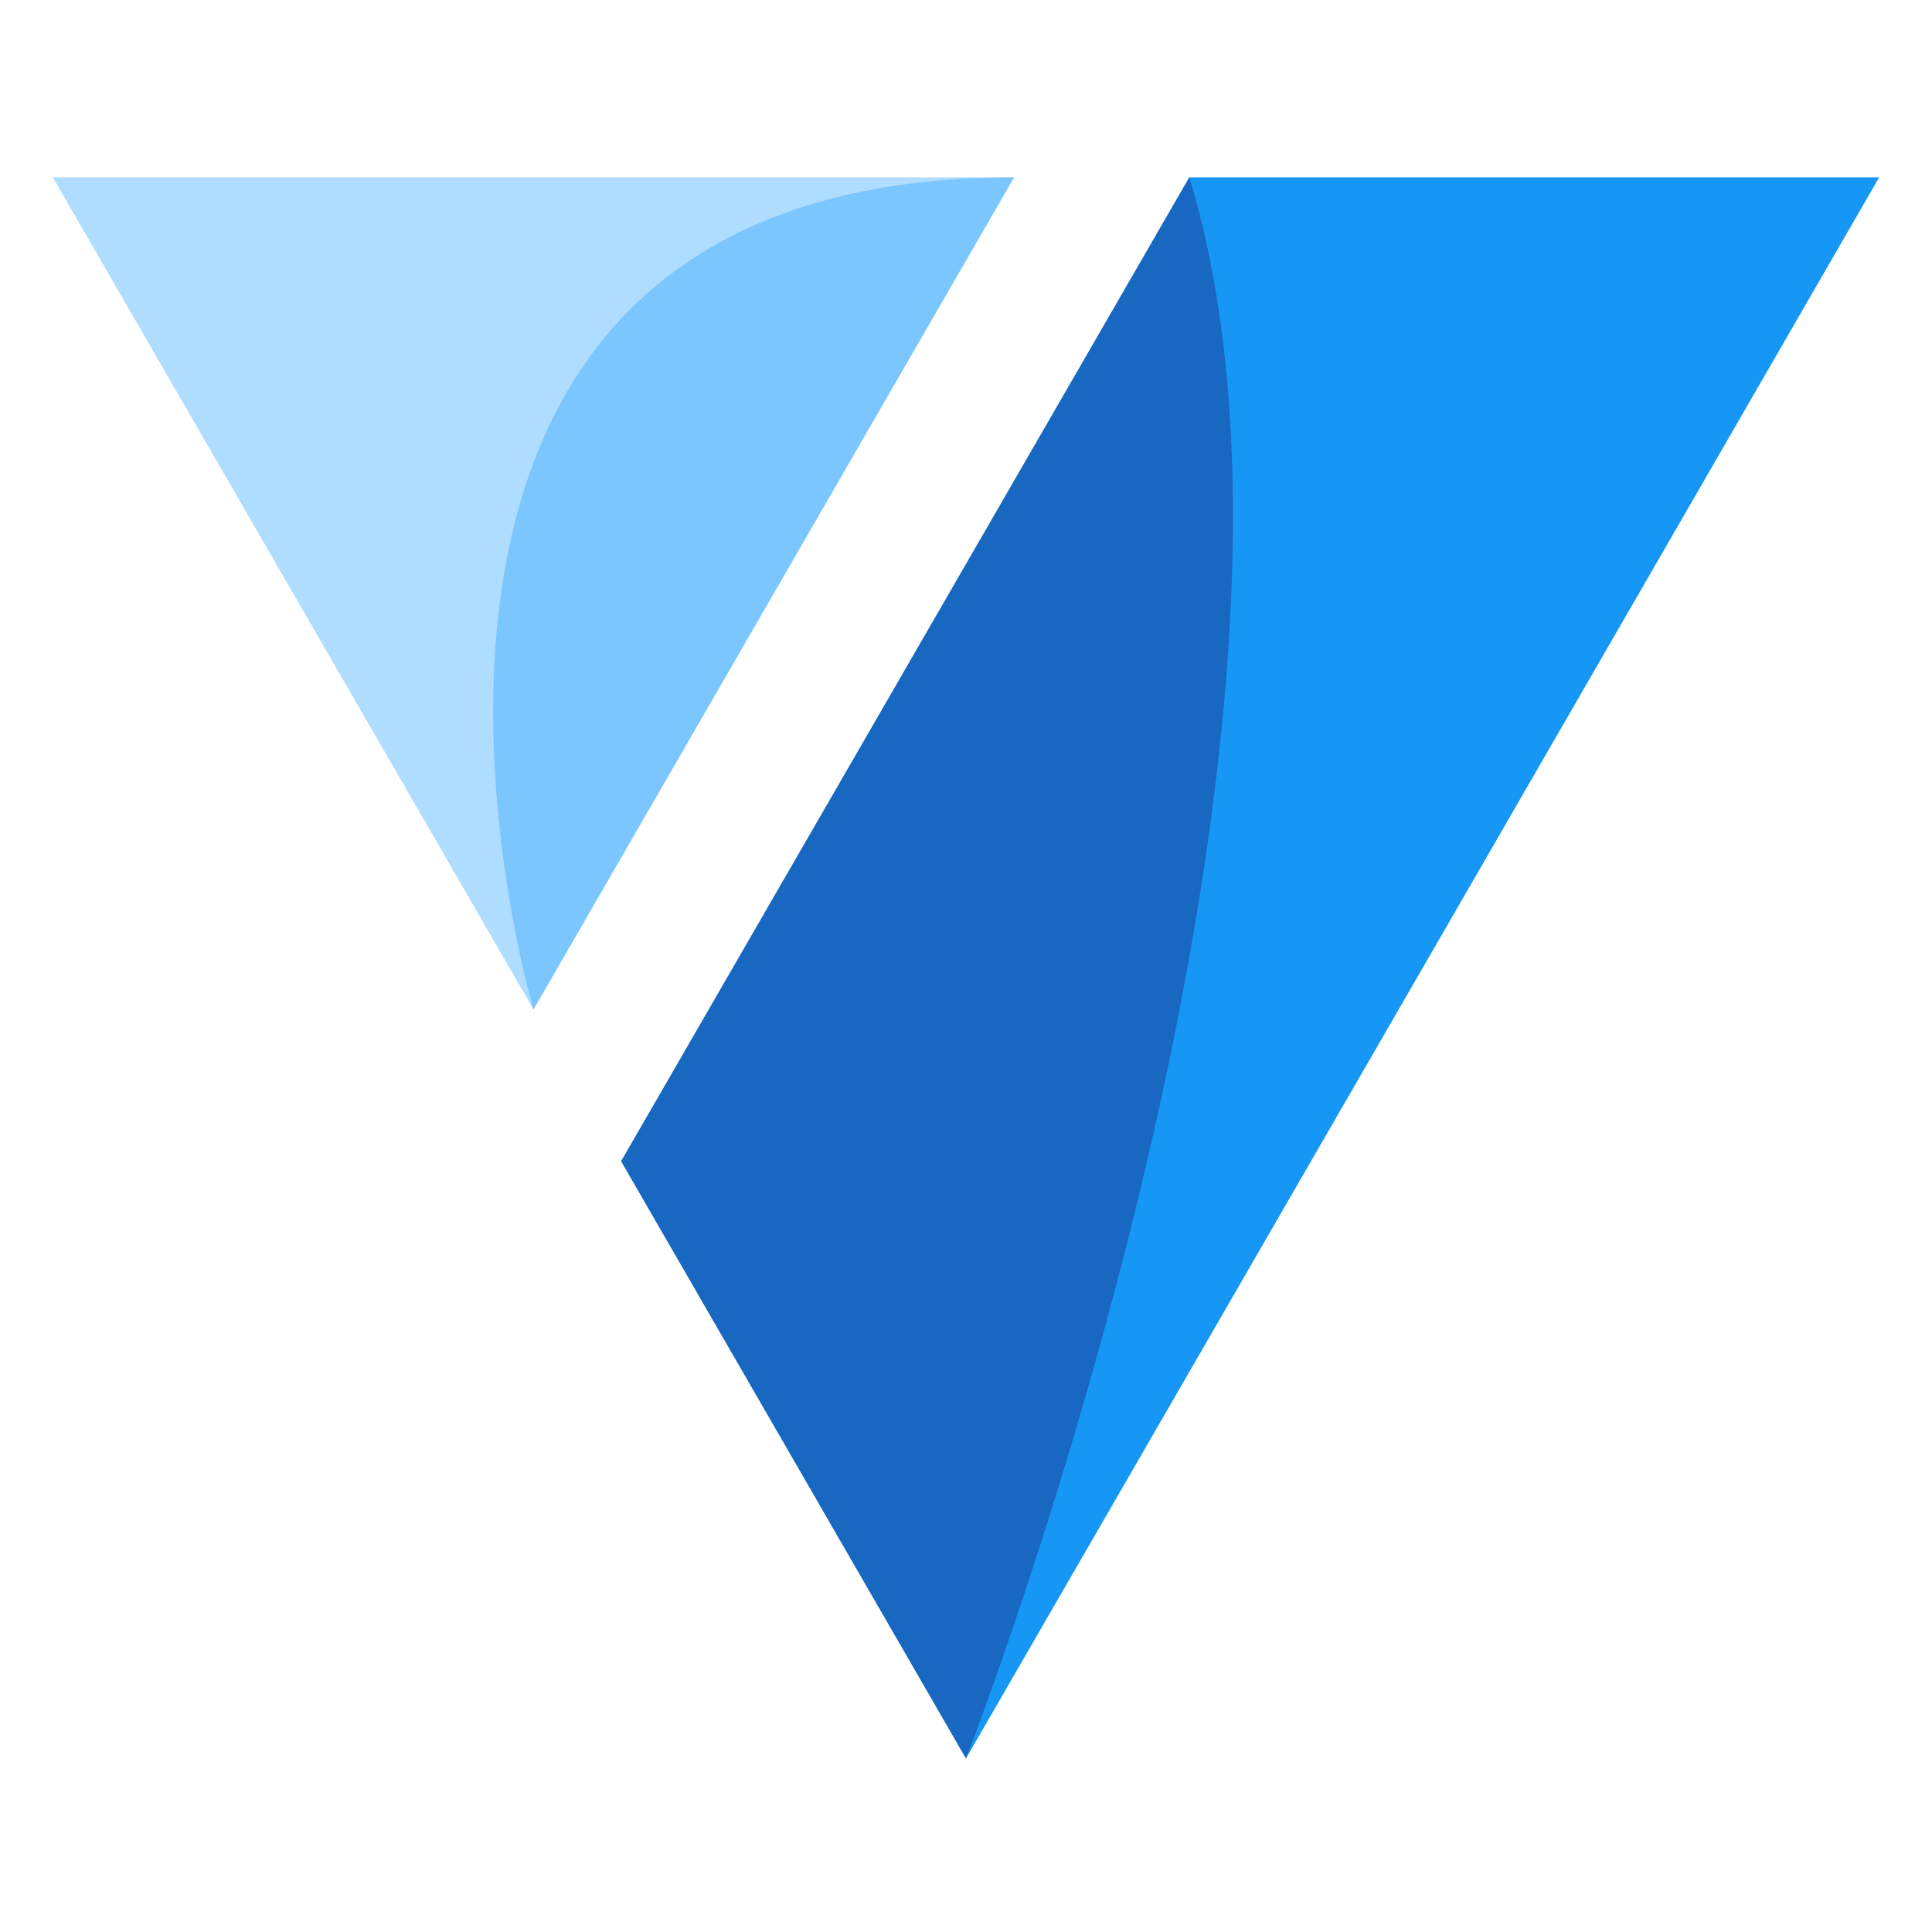
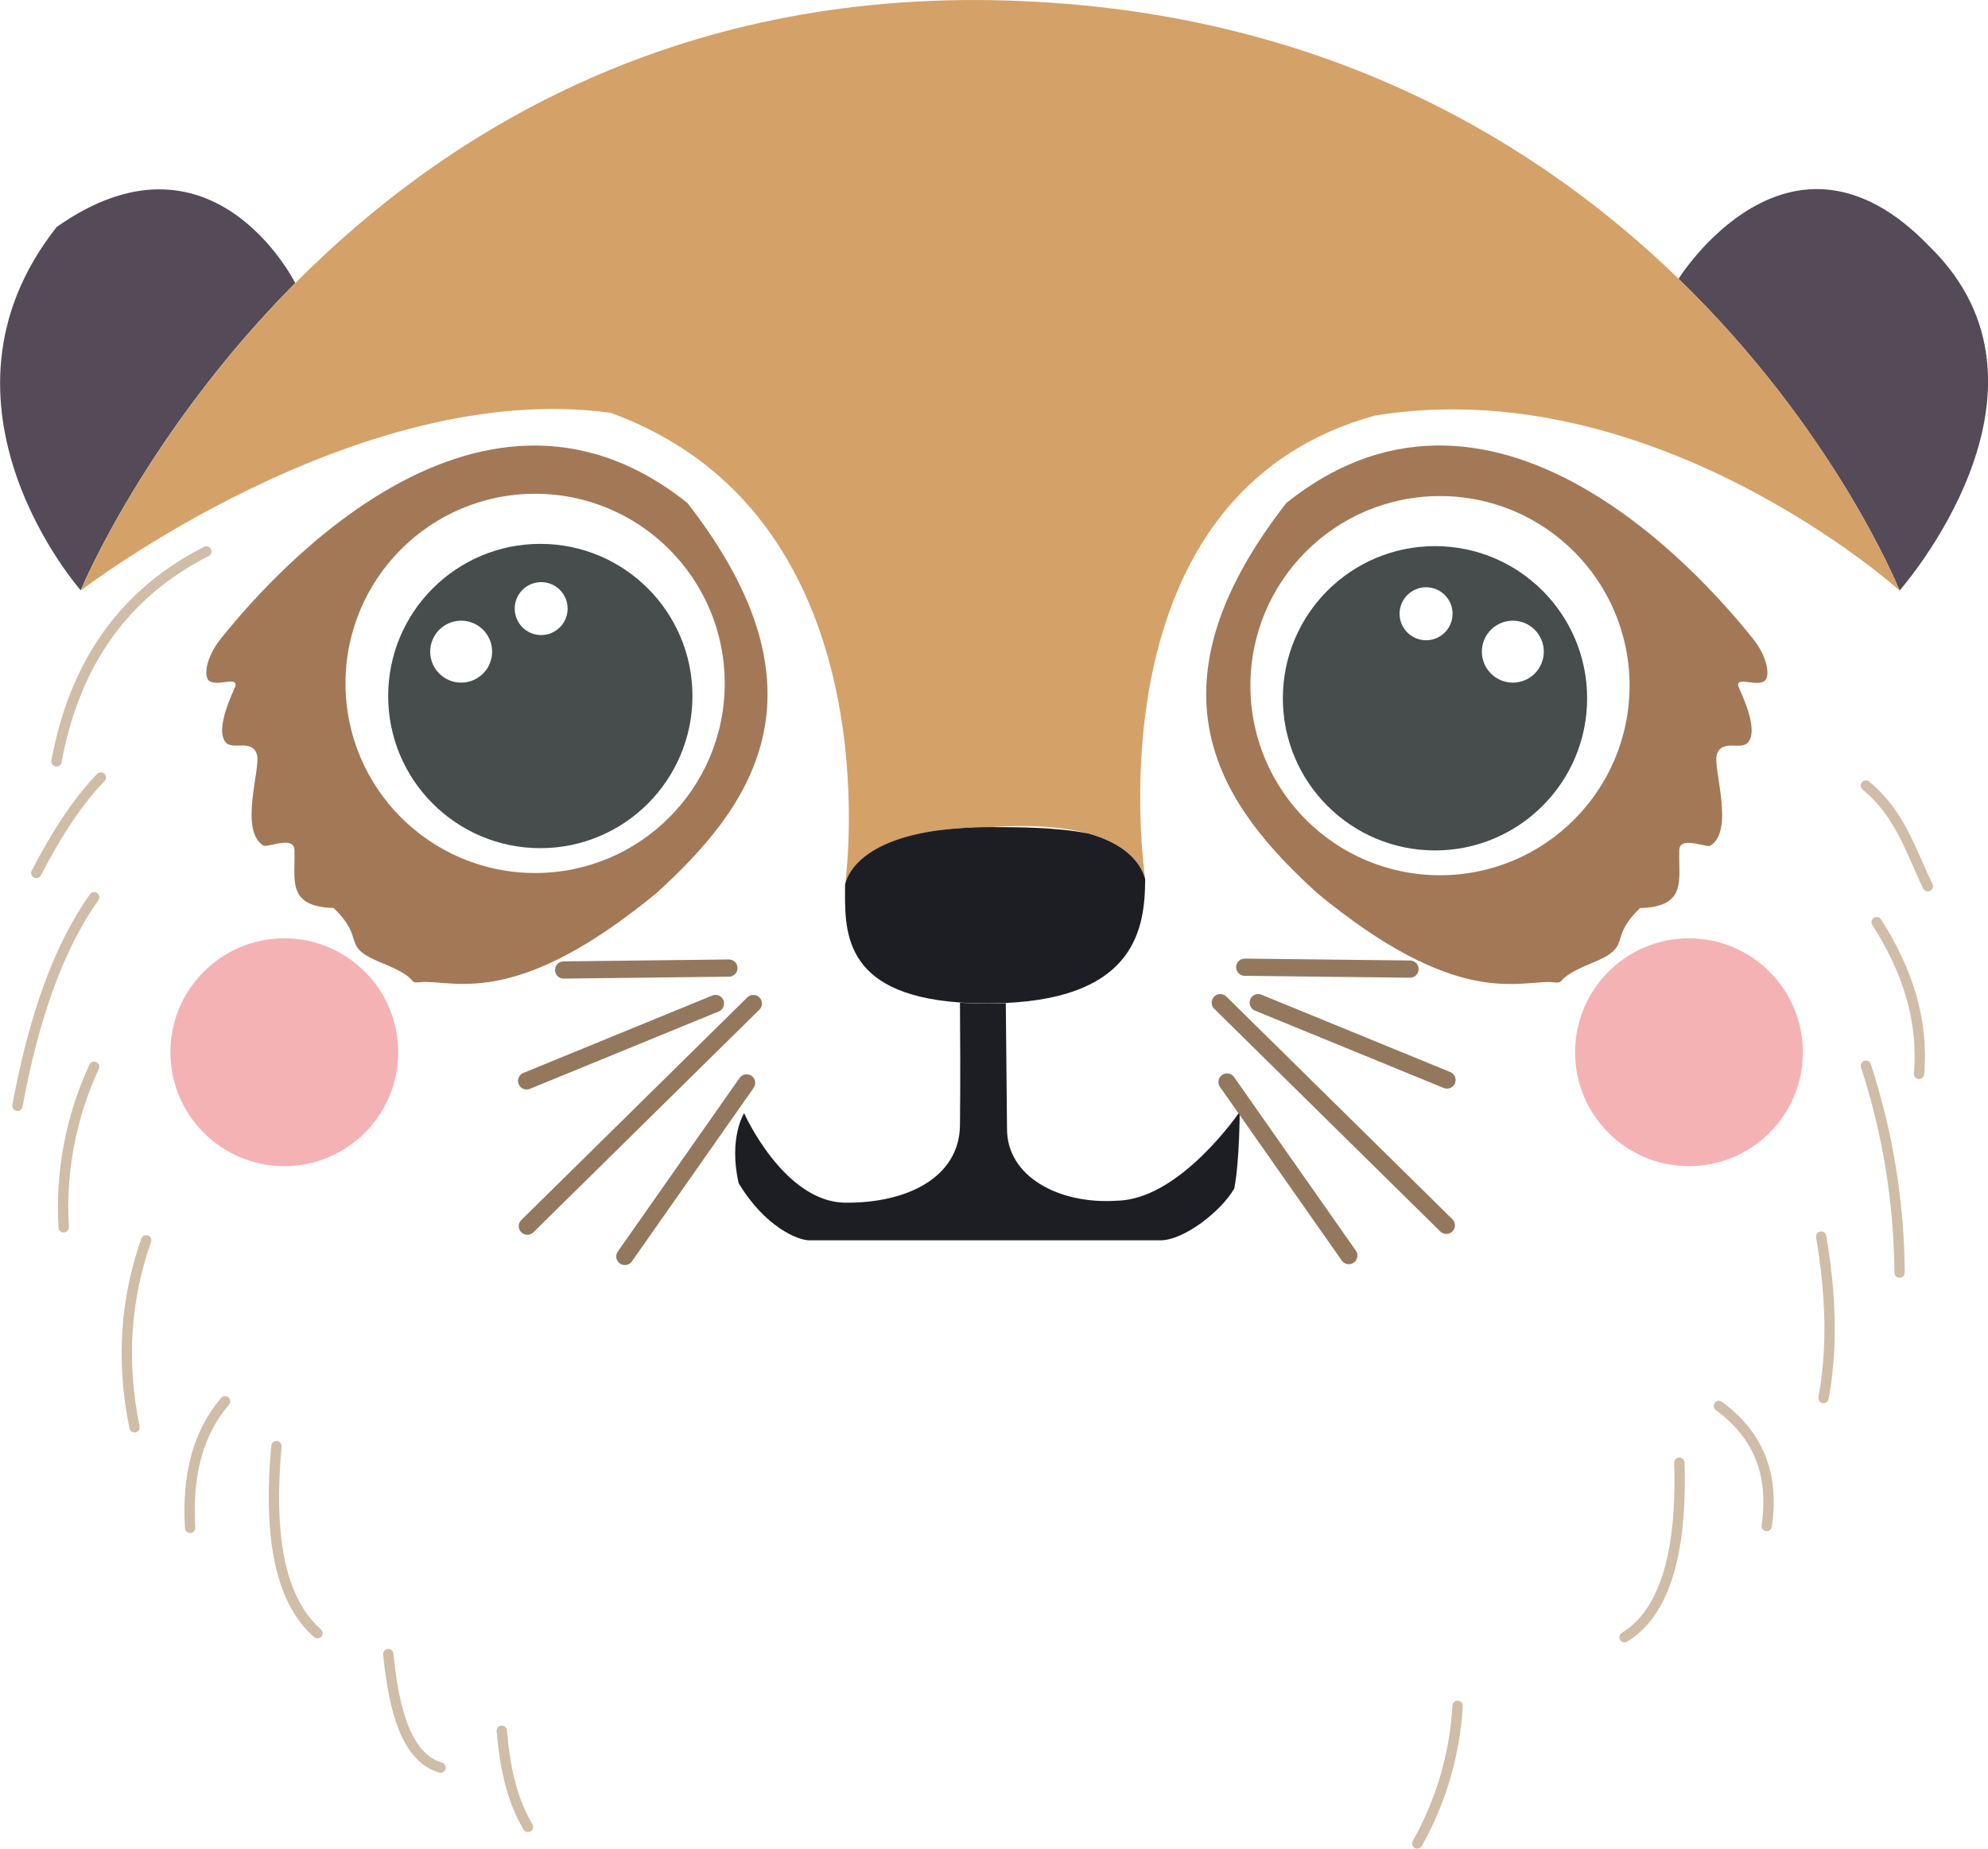
- <svg xmlns="http://www.w3.org/2000/svg" width="512" height="512" viewBox="0 0 512 512" fill="none">
-   <path d="M261.126 140.65L164.624 307.732L256.001 466L377.028 256.5L498.001 47H315.192L261.126 140.65Z" fill="#1697F6" />
-   <path d="M135.027 256.5L141.365 267.518L231.64 111.178L268.731 47H256H14L135.027 256.5Z" fill="#AEDDFF" />
-   <path d="M315.191 47C360.935 197.446 256 466 256 466L164.624 307.732L315.191 47Z" fill="#1867C0" />
-   <path d="M268.731 47C76.003 47 141.366 267.518 141.366 267.518L268.731 47Z" fill="#7BC6FF" />
+ <svg xmlns="http://www.w3.org/2000/svg" id="Layer_1" data-name="Layer 1" viewBox="0 0 577.7 537.13">
+   <defs>
+     <style>.cls-1{fill:#554a58;}.cls-2{fill:#d4a169;}.cls-3{fill:#a37857;}.cls-4,.cls-7,.cls-9{fill:none;}.cls-5{fill:#474c4d;}.cls-6{fill:#1c1e24;}.cls-7{stroke:#94785d;stroke-width:5px;}.cls-7,.cls-9{stroke-linecap:round;stroke-miterlimit:10;}.cls-8{fill:#f5b2b5;}.cls-9{stroke:#d0bda7;stroke-width:3px;}</style>
+   </defs>
+   <path class="cls-1" d="M99.78,228.71C56.73,272.09,38,316.67,37.45,318l0,0s-47.69-54-7-105.56C75.22,180.83,99.23,227.61,99.78,228.71Z" transform="translate(-13.99 -146.47)" />
+   <path class="cls-1" d="M566,318.05l0,0c-.54-1.32-19.08-46.78-64.23-90.57,0,0,32.18-51.7,72.84-9.47C617.59,259.78,566,318.05,566,318.05Z" transform="translate(-13.99 -146.47)" />
+   <path class="cls-2" d="M566,318.05s-71.16-64.11-152.48-50.82c-74.67,20.57-69.49,110.14-67.08,132v0c.13,1,.23,1.92.33,2.64-.88-3.39-4.17-9.85-16.63-13.22h-.06c-6.59-1.78-15.71-2.68-28.36-1.82-1.53,0-3.15,0-4.84.09-.56,0-1.13,0-1.68.07a.06.06,0,0,1-.08,0q-4.68.24-8.56.78c-.43.07-.86.11-1.28.19-22.19,3.4-25.3,13.46-25.71,15.65q.09-.67.27-2.28v-.07c1.75-17,7.31-107.25-68.36-134.83-73.5-10.17-154,51.6-154,51.6l0,0c.55-1.35,19.28-45.93,62.33-89.31,43.61-43.9,112.17-86.57,212.1-81.89,88.39,4,149.67,41.67,189.86,80.63C546.89,271.24,565.43,316.7,566,318Z" transform="translate(-13.99 -146.47)" />
+   <path class="cls-2" d="M347.06,404c0-.23-.15-.93-.3-2.09A8.3,8.3,0,0,1,347.06,404Z" transform="translate(-13.99 -146.47)" />
+   <path class="cls-3" d="M213.75,292.63c-62.55-50-125.6,27-135.65,39.49-4.15,5.18-5,10.77-3.41,12.11,2.26,1.93,8.4-1.4,7.71,1.58-.21.9-6.32,12.57-2.74,16.45,2.06,2.22,7.6-1.18,9,3.49,1.18,3.92-5.37,22.2,2,26.5,2.17.2,9.14-3.05,8.91,1.61.23,8.24-2.31,16.06,11.36,16.44,9.78,9.39,1.58,10.95,14.09,16s6.24,6.05,12.11,5.49c10.16-.14,27.76,7,67.63-25.82C231.34,381.76,257.2,348.38,213.75,292.63ZM169.5,400.14a55.1,55.1,0,1,1,55.09-55.09A55.08,55.08,0,0,1,169.5,400.14Z" transform="translate(-13.99 -146.47)" />
+   <path class="cls-4" d="M157,335.8a9,9,0,1,1-9-9A9,9,0,0,1,157,335.8Z" transform="translate(-13.99 -146.47)" />
+   <path class="cls-4" d="M178.94,323.27a7.69,7.69,0,1,1-7.7-7.68A7.69,7.69,0,0,1,178.94,323.27Z" transform="translate(-13.99 -146.47)" />
+   <path class="cls-4" d="M169.5,290a55.1,55.1,0,1,0,55.09,55.1A55.09,55.09,0,0,0,169.5,290Zm1.54,103a44.21,44.21,0,1,1,44.21-44.2A44.21,44.21,0,0,1,171,392.92Z" transform="translate(-13.99 -146.47)" />
+   <path class="cls-3" d="M523.44,332.12c-10.05-12.52-73.12-89.52-135.66-39.49-43.44,55.75-17.6,89.13,9,113.37,39.87,32.84,57.46,25.68,67.63,25.82,5.86.56-.4-.4,12.11-5.49s4.3-6.64,14.07-16c13.69-.38,11.15-8.2,11.38-16.44-.23-4.66,6.72-1.41,8.91-1.61,7.36-4.3.81-22.58,2-26.5,1.41-4.67,7-1.27,9-3.49,3.59-3.88-2.52-15.55-2.74-16.45-.69-3,5.44.35,7.7-1.58C528.43,342.89,527.58,337.3,523.44,332.12Zm-91,68.67a55.09,55.09,0,1,1,55.09-55.09A55.09,55.09,0,0,1,432.49,400.79Z" transform="translate(-13.99 -146.47)" />
+   <path class="cls-4" d="M436.07,324.8a7.7,7.7,0,1,1-7.7-7.68A7.71,7.71,0,0,1,436.07,324.8Z" transform="translate(-13.99 -146.47)" />
+   <path class="cls-4" d="M462.6,335.8a9,9,0,1,1-9-9A9,9,0,0,1,462.6,335.8Z" transform="translate(-13.99 -146.47)" />
+   <path class="cls-4" d="M432.49,290.61a55.09,55.09,0,1,0,55.09,55.09A55.1,55.1,0,0,0,432.49,290.61Zm-1.52,103a44.21,44.21,0,1,1,44.2-44.22A44.22,44.22,0,0,1,431,393.58Z" transform="translate(-13.99 -146.47)" />
+   <path class="cls-4" d="M157,335.8a9,9,0,1,1-9-9A9,9,0,0,1,157,335.8Z" transform="translate(-13.99 -146.47)" />
+   <path class="cls-4" d="M178.94,323.27a7.69,7.69,0,1,1-7.7-7.68A7.69,7.69,0,0,1,178.94,323.27Z" transform="translate(-13.99 -146.47)" />
+   <path class="cls-4" d="M169.5,290a55.1,55.1,0,1,0,55.09,55.1A55.09,55.09,0,0,0,169.5,290Zm1.54,103a44.21,44.21,0,1,1,44.21-44.2A44.21,44.21,0,0,1,171,392.92Z" transform="translate(-13.99 -146.47)" />
+   <path class="cls-5" d="M171,304.5a44.21,44.21,0,1,0,44.21,44.22A44.22,44.22,0,0,0,171,304.5Zm-23,40.32a9,9,0,1,1,9-9A9,9,0,0,1,148,344.82ZM171.24,331a7.69,7.69,0,1,1,7.7-7.7A7.69,7.69,0,0,1,171.24,331Z" transform="translate(-13.99 -146.47)" />
+   <path class="cls-4" d="M157,335.8a9,9,0,1,1-9-9A9,9,0,0,1,157,335.8Z" transform="translate(-13.99 -146.47)" />
+   <path class="cls-4" d="M178.94,323.27a7.69,7.69,0,1,1-7.7-7.68A7.69,7.69,0,0,1,178.94,323.27Z" transform="translate(-13.99 -146.47)" />
+   <path class="cls-4" d="M436.07,324.8a7.7,7.7,0,1,1-7.7-7.68A7.71,7.71,0,0,1,436.07,324.8Z" transform="translate(-13.99 -146.47)" />
+   <path class="cls-4" d="M462.6,335.8a9,9,0,1,1-9-9A9,9,0,0,1,462.6,335.8Z" transform="translate(-13.99 -146.47)" />
+   <path class="cls-4" d="M432.49,290.61a55.09,55.09,0,1,0,55.09,55.09A55.1,55.1,0,0,0,432.49,290.61Zm-1.52,103a44.21,44.21,0,1,1,44.2-44.22A44.22,44.22,0,0,1,431,393.58Z" transform="translate(-13.99 -146.47)" />
+   <path class="cls-5" d="M431,305.16a44.21,44.21,0,1,0,44.2,44.2A44.22,44.22,0,0,0,431,305.16Zm-2.6,27.35a7.7,7.7,0,1,1,7.7-7.71A7.7,7.7,0,0,1,428.37,332.51Zm25.21,12.31a9,9,0,1,1,9-9A9,9,0,0,1,453.58,344.82Z" transform="translate(-13.99 -146.47)" />
+   <path class="cls-4" d="M436.07,324.8a7.7,7.7,0,1,1-7.7-7.68A7.71,7.71,0,0,1,436.07,324.8Z" transform="translate(-13.99 -146.47)" />
+   <path class="cls-4" d="M462.6,335.8a9,9,0,1,1-9-9A9,9,0,0,1,462.6,335.8Z" transform="translate(-13.99 -146.47)" />
+   <path class="cls-4" d="M157,335.8a9,9,0,1,1-9-9A9,9,0,0,1,157,335.8Z" transform="translate(-13.99 -146.47)" />
+   <path class="cls-4" d="M178.94,323.27a7.69,7.69,0,1,1-7.7-7.68A7.69,7.69,0,0,1,178.94,323.27Z" transform="translate(-13.99 -146.47)" />
+   <path class="cls-4" d="M462.6,335.8a9,9,0,1,1-9-9A9,9,0,0,1,462.6,335.8Z" transform="translate(-13.99 -146.47)" />
+   <path class="cls-4" d="M436.07,324.8a7.7,7.7,0,1,1-7.7-7.68A7.71,7.71,0,0,1,436.07,324.8Z" transform="translate(-13.99 -146.47)" />
+   <path class="cls-6" d="M346.76,401.9c0,14.37-2.94,34.28-40.52,36-1.77.08-3.61.12-5.54.12q-4.15,0-7.78-.26c-34.85-2.45-33.38-21.71-33.36-34.17.41-2.19,3.52-12.25,25.71-15.65.42-.08.85-.12,1.28-.19,2.88-.36,5.77-.61,8.56-.78a.06.06,0,0,0,.08,0c.56,0,1.13,0,1.68-.07,1.69-.06,3.31-.09,4.84-.09,8.12,0,19.22,0,28.36,1.82h.06C342.59,392.05,345.88,398.51,346.76,401.9Z" transform="translate(-13.99 -146.47)" />
+   <path class="cls-6" d="M374.23,469.53s0,14.08-1.57,22.29c-3.86,6.68-14.65,15.05-21.49,15.05h-102c-3.32,0-12.91-3.92-20.53-16.61-3-13.11,1.58-20.33,1.58-20.33s11.52,25.8,29.36,26,33.18-7.24,33.37-22.47c.15-11.9.06-28.8,0-35.65q3.63.26,7.78.26c1.93,0,3.77,0,5.54-.12.06,6.78.23,23,.35,36.29-.19,14.07,15.06,22.28,32.07,21.11C357,494.94,374.23,469.53,374.23,469.53Z" transform="translate(-13.99 -146.47)" />
+   <line class="cls-7" x1="211.82" y1="281.29" x2="163.79" y2="281.85" />
+   <line class="cls-7" x1="207.91" y1="291.59" x2="153.04" y2="314.07" />
+   <line class="cls-7" x1="218.92" y1="291.59" x2="153.24" y2="356.29" />
+   <line class="cls-7" x1="216.96" y1="314.66" x2="181.58" y2="365.09" />
+   <line class="cls-7" x1="361.71" y1="281.04" x2="409.74" y2="281.59" />
+   <line class="cls-7" x1="365.63" y1="291.34" x2="420.49" y2="313.82" />
+   <line class="cls-7" x1="354.61" y1="291.34" x2="420.29" y2="356.04" />
+   <line class="cls-7" x1="356.57" y1="314.4" x2="391.95" y2="364.83" />
+   <circle class="cls-8" cx="82.62" cy="305.75" r="33.1" />
+   <circle class="cls-8" cx="490.81" cy="305.75" r="33.1" />
+   <path class="cls-9" d="M73.94,306.71c-23.34,11.86-38.19,31.9-43.54,61" transform="translate(-13.99 -146.47)" />
+   <path class="cls-9" d="M43.3,372.39Q33.92,382,24.54,400.14" transform="translate(-13.99 -146.47)" />
+   <path class="cls-9" d="M41.35,407.18c-10.29,14.49-17.56,34.88-22.28,60.59" transform="translate(-13.99 -146.47)" />
+   <path class="cls-9" d="M41.35,456.44a97.12,97.12,0,0,0-8.86,46.65" transform="translate(-13.99 -146.47)" />
+   <path class="cls-9" d="M56.47,506.87c-5.89,16.73-7.41,34.73-3.39,54.34" transform="translate(-13.99 -146.47)" />
+   <path class="cls-9" d="M79.4,553.65Q67.81,567.08,69.24,590.4" transform="translate(-13.99 -146.47)" />
+   <path class="cls-9" d="M94.32,566.68c-2.25,24.76.45,44.23,11.92,54.34" transform="translate(-13.99 -146.47)" />
+   <path class="cls-9" d="M126.82,627.08c1.68,16.81,5.42,30.11,15.19,33" transform="translate(-13.99 -146.47)" />
+   <path class="cls-9" d="M159.8,649.36c.89,10.36,2.85,20,7.62,27.95" transform="translate(-13.99 -146.47)" />
+   <path class="cls-9" d="M556.21,374.73c10,8.31,12.84,18.59,18,29.26" transform="translate(-13.99 -146.47)" />
+   <path class="cls-9" d="M559.33,414.41c9,14,13.65,28.62,12.32,44.08" transform="translate(-13.99 -146.47)" />
+   <path class="cls-9" d="M556.21,456.14A198.19,198.19,0,0,1,566,516.25" transform="translate(-13.99 -146.47)" />
+   <path class="cls-9" d="M543.21,505.79c2.84,16.62,3.39,32.38.68,46.91" transform="translate(-13.99 -146.47)" />
+   <path class="cls-9" d="M513.5,555c10.68,7.84,16.26,18.88,13.87,34.89" transform="translate(-13.99 -146.47)" />
+   <path class="cls-9" d="M502,571.47c.82,27.26-4.67,43.87-15.93,50.72" transform="translate(-13.99 -146.47)" />
+   <path class="cls-9" d="M437.56,642.13a91.9,91.9,0,0,1-11.73,40" transform="translate(-13.99 -146.47)" />
</svg>
